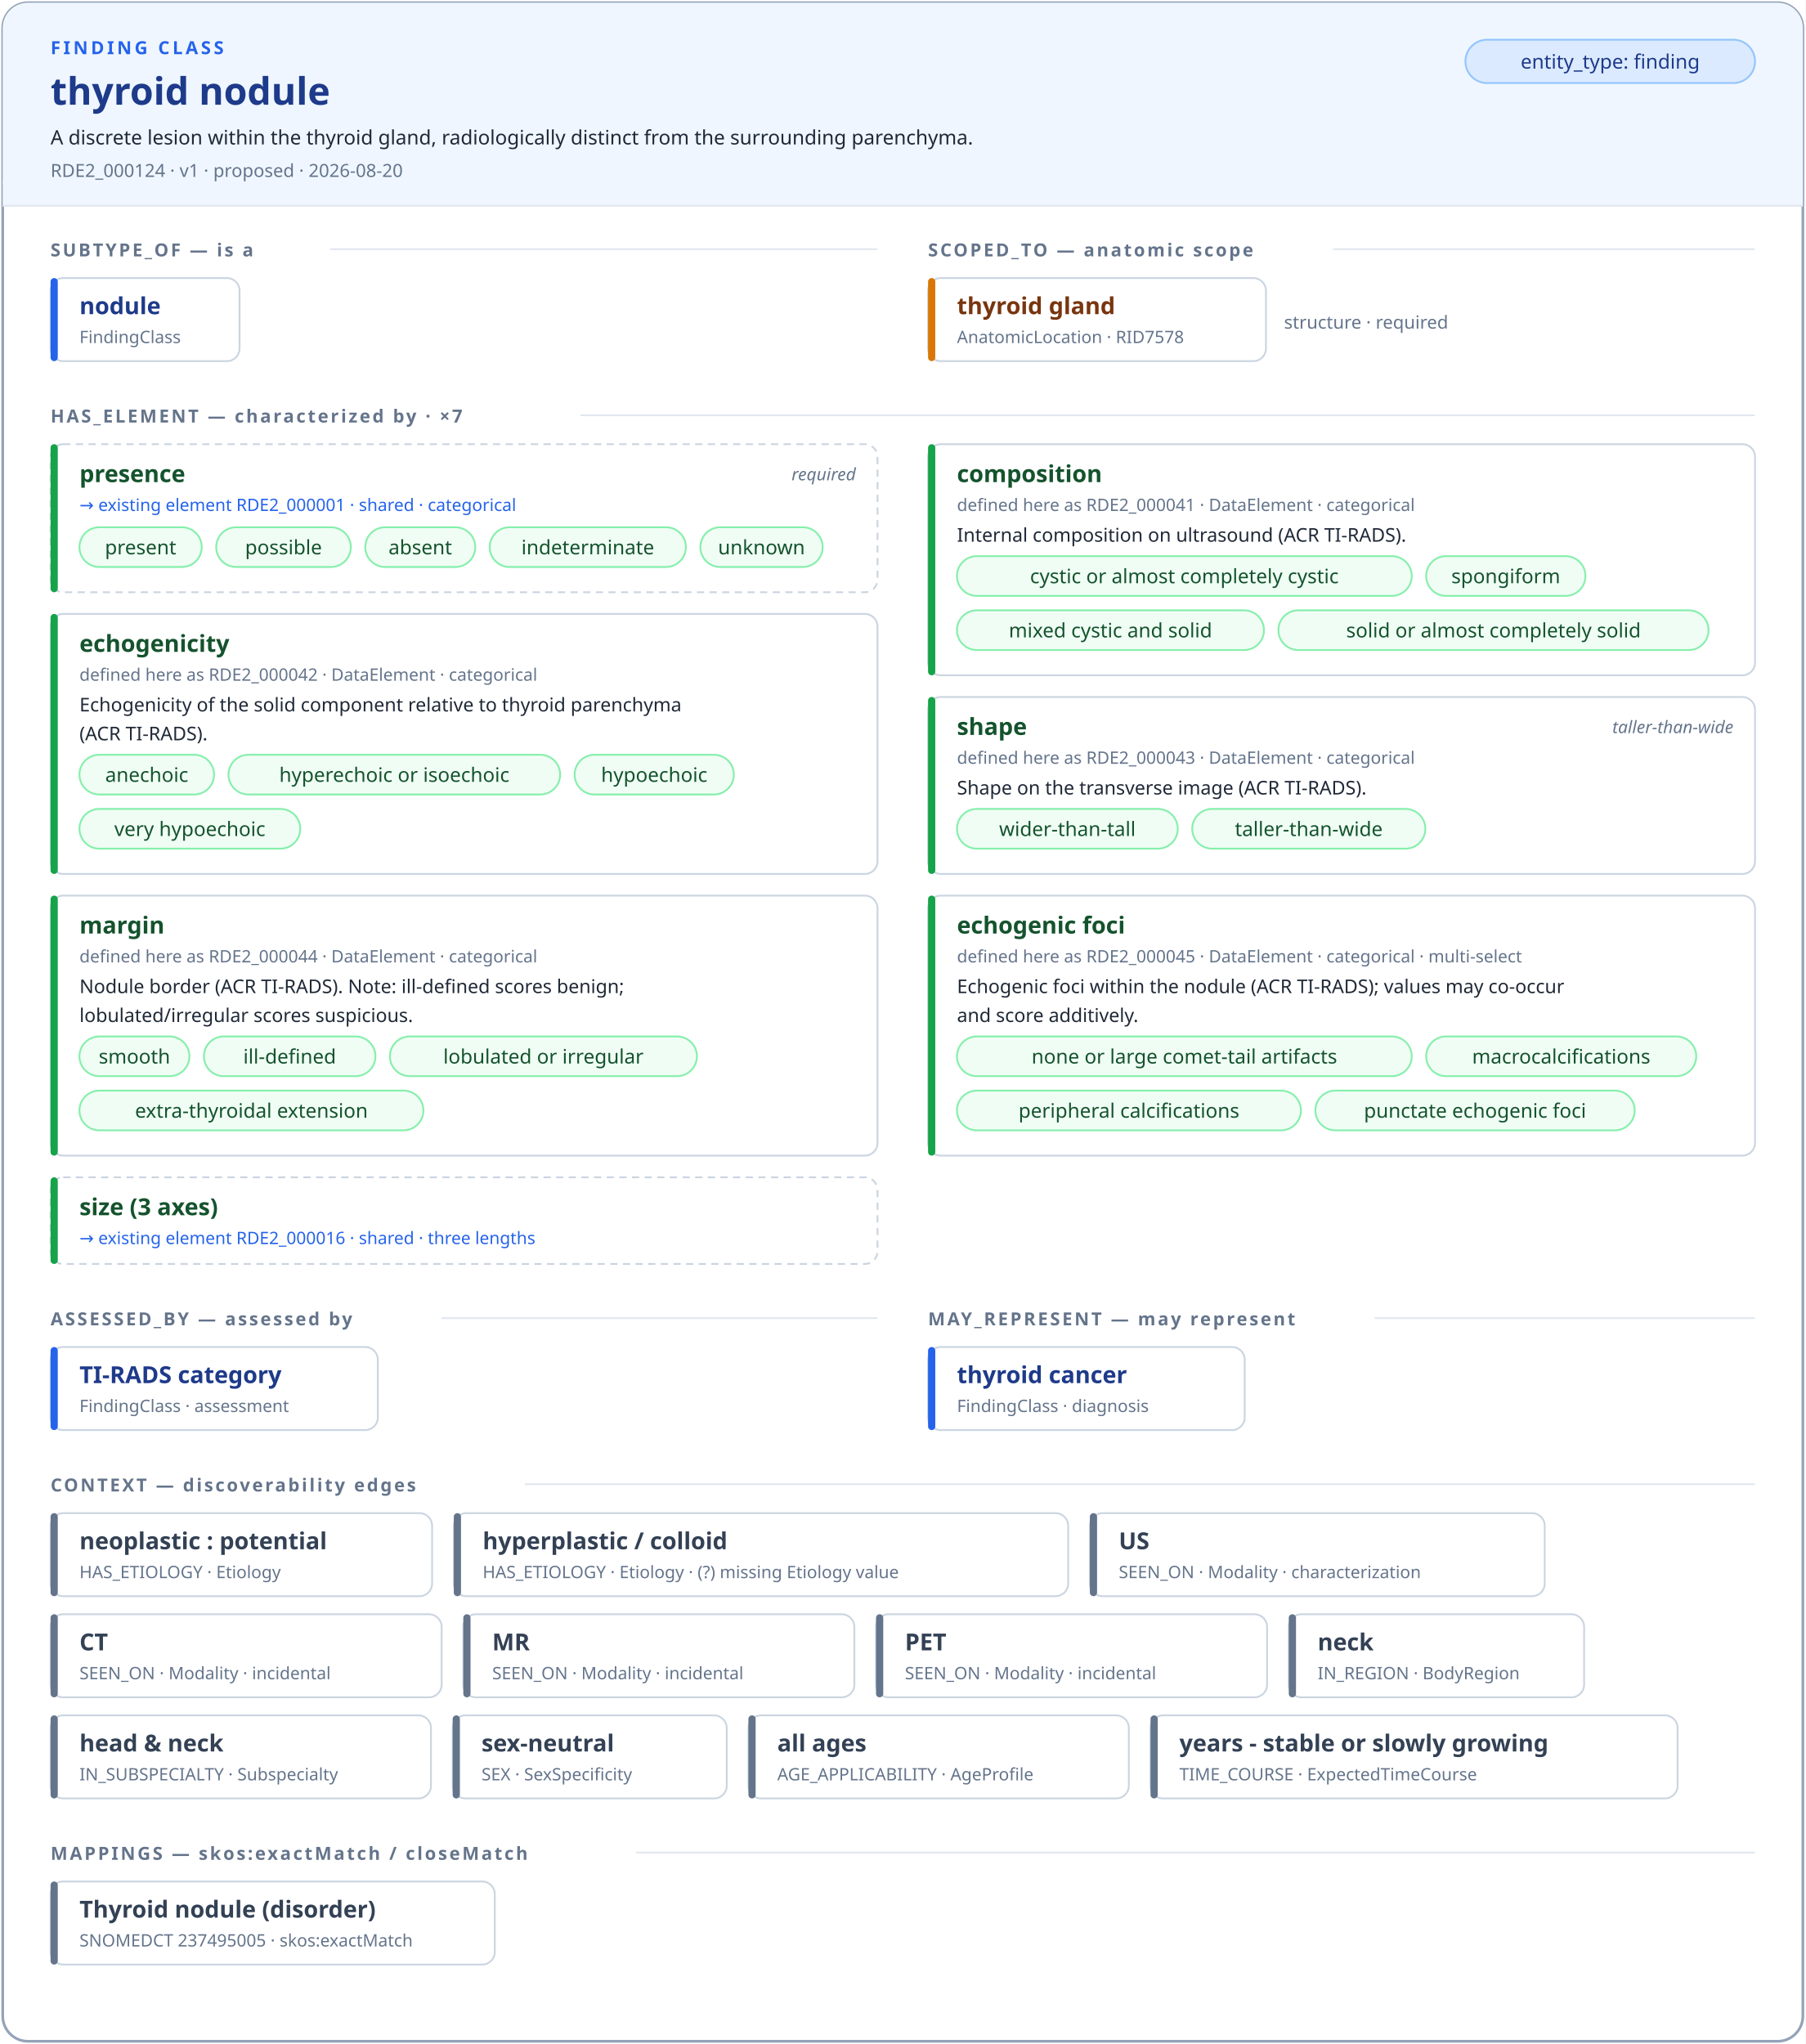
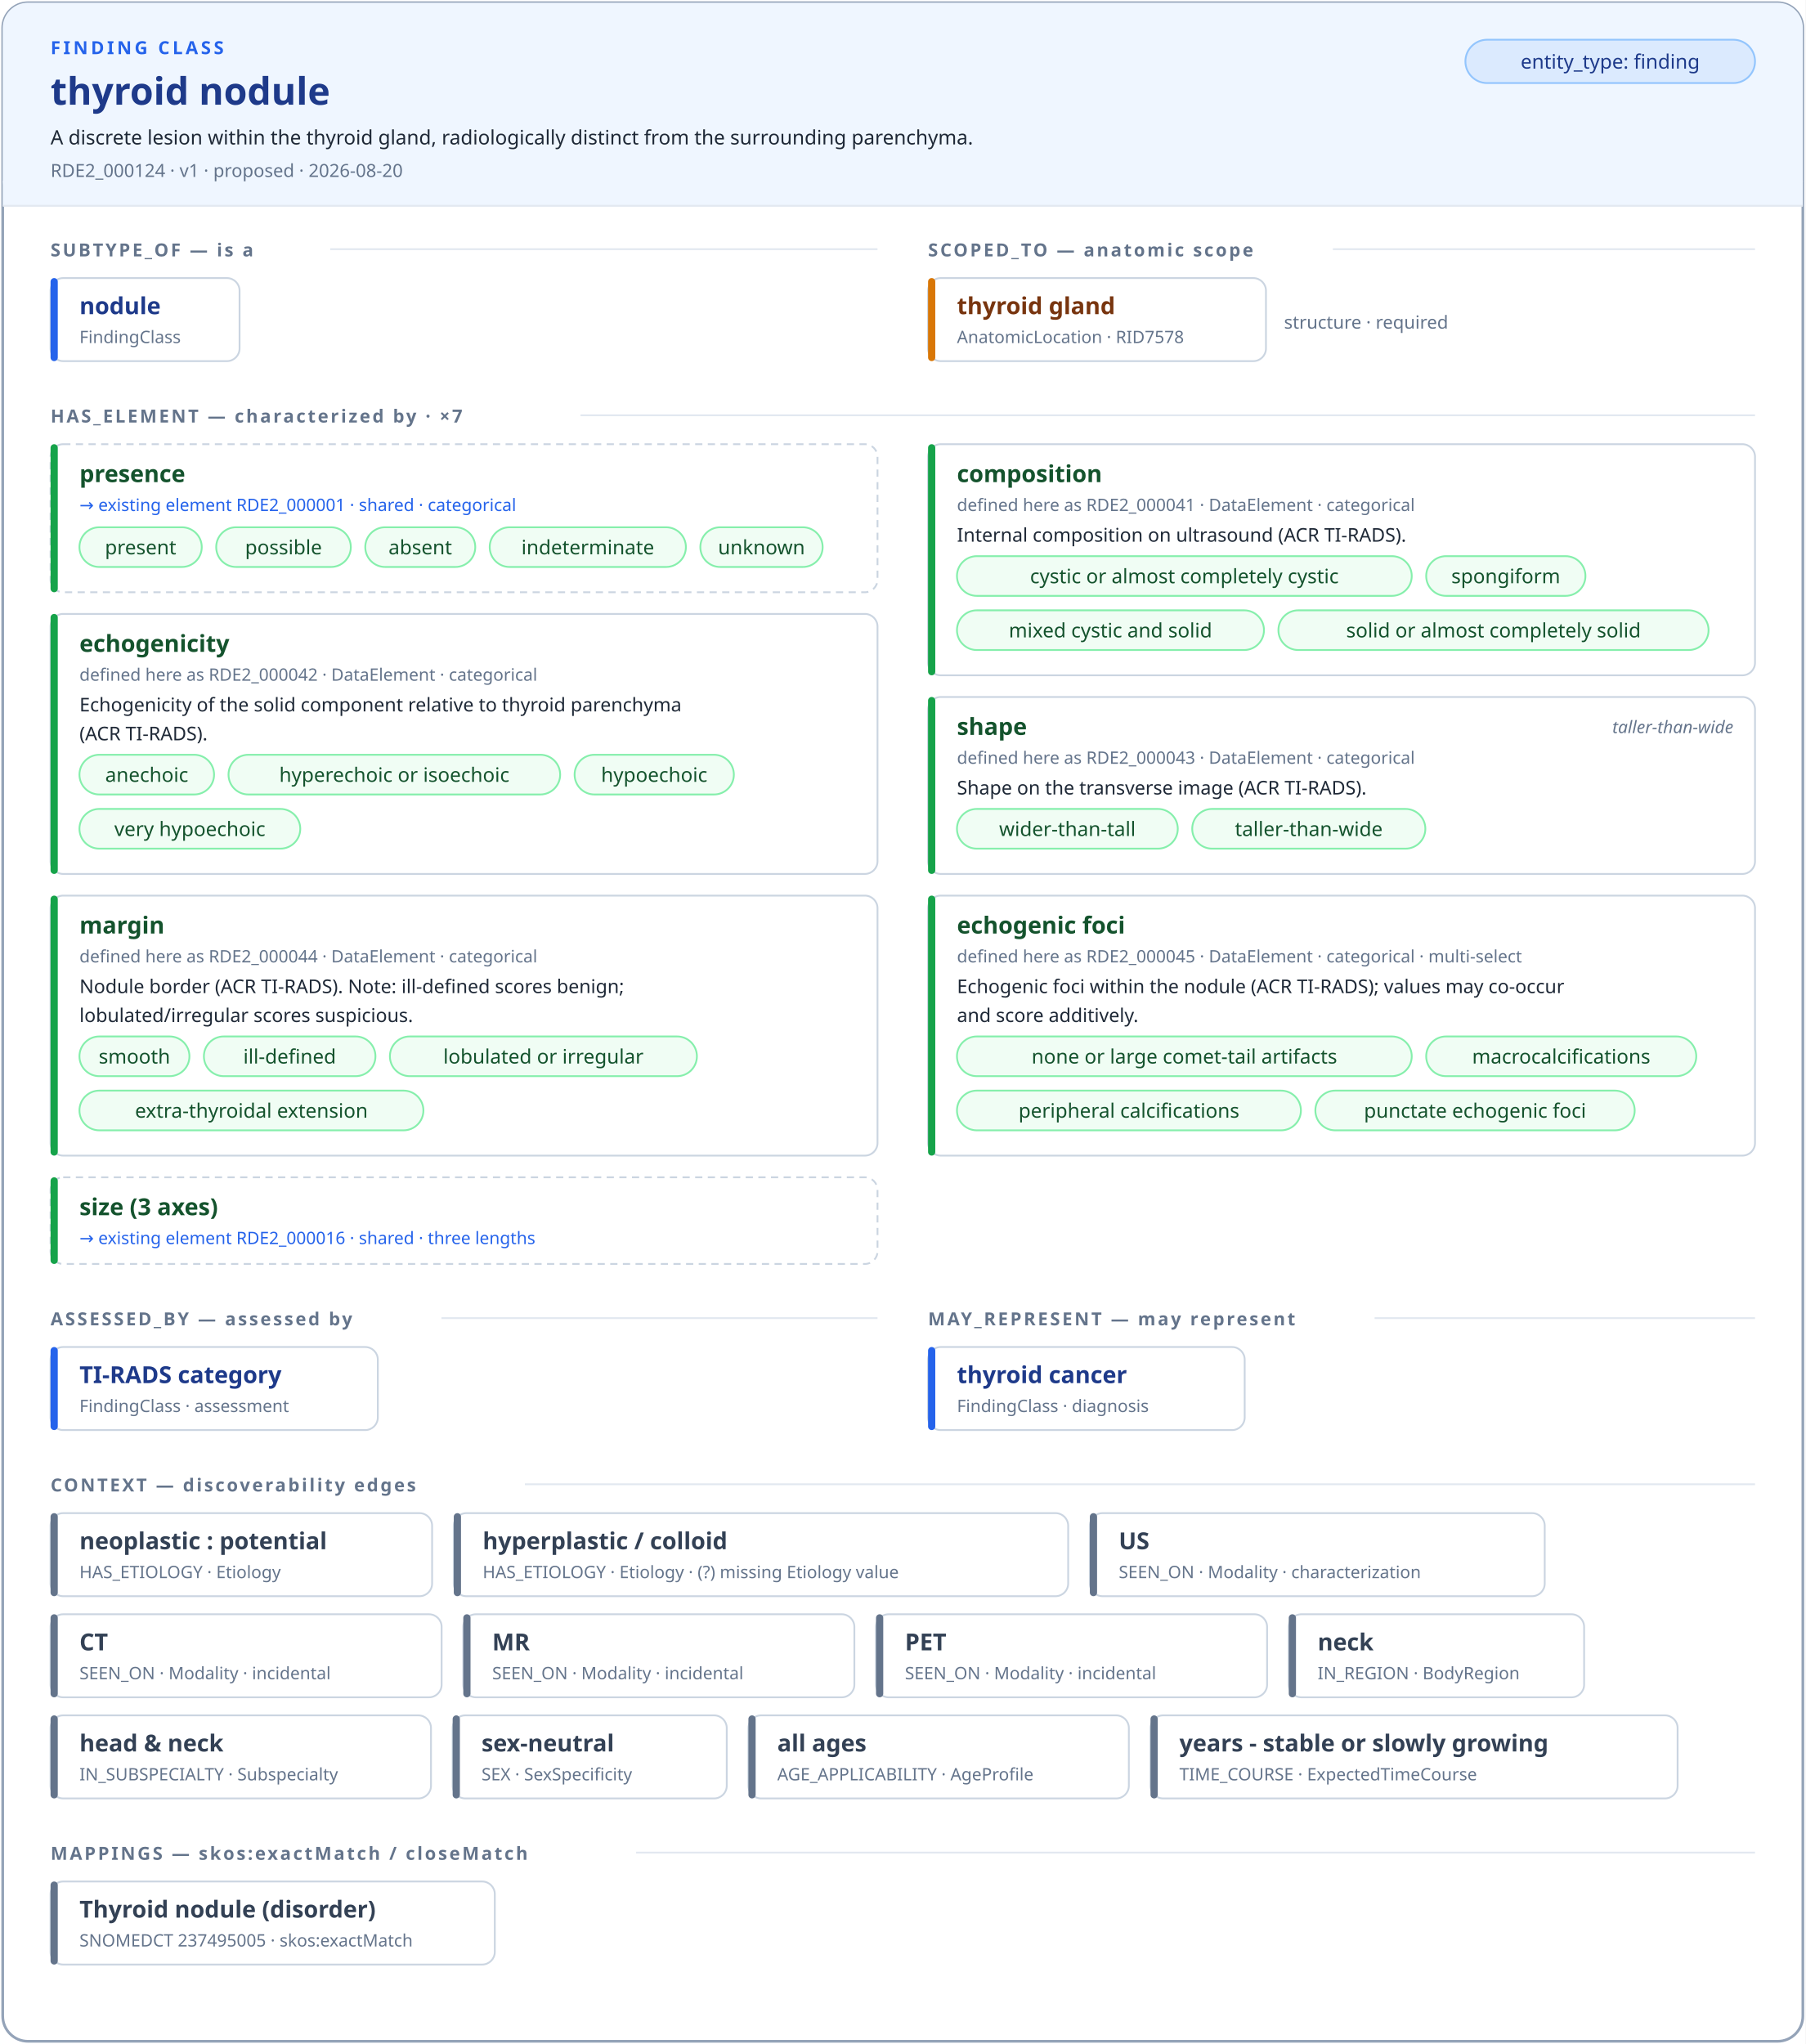
<svg xmlns="http://www.w3.org/2000/svg" viewBox="0 0 1000 1132" font-family="system-ui, sans-serif" role="img" aria-label="The thyroid nodule FindingClass and its typed edges - the location-anchored smoke-test case.">
  <rect width="1000" height="1132" fill="#ffffff" />
  <rect x="1.5" y="1.5" width="997" height="1129" rx="14" fill="#ffffff" stroke="#94a3b8" stroke-width="1.5" />
  <rect x="1.5" y="1.5" width="997" height="112" rx="14" fill="#eff6ff" />
  <rect x="1.5" y="100" width="997" height="14" fill="#eff6ff" />
  <line x1="1.5" y1="114" x2="998.5" y2="114" stroke="#e2e8f0" />
  <text x="28" y="30" font-size="10" letter-spacing="1.6" font-weight="700" fill="#2563eb">FINDING CLASS</text>
  <text x="28" y="58" font-size="21" font-weight="700" fill="#1e3a8a">thyroid nodule</text>
  <text x="28" y="80" font-size="11" fill="#1f2937">A discrete lesion within the thyroid gland, radiologically distinct from the surrounding parenchyma.</text>
  <text x="28" y="98" font-size="10" fill="#64748b">RDE2_000124 · v1 · proposed · 2026-08-20</text>
  <rect x="811.6" y="22" width="160.4" height="24" rx="12" fill="#dbeafe" stroke="#93c5fd" />
  <text x="891.8" y="38" text-anchor="middle" font-size="11" fill="#1e3a8a">entity_type: finding</text>
  <g transform="translate(0,132)">
    <text x="28" y="10" font-size="10" letter-spacing="1.2" font-weight="600" fill="#64748b">SUBTYPE_OF — is a</text>
    <line x1="182.9" y1="6" x2="486" y2="6" stroke="#e2e8f0" stroke-width="1" />
    <rect x="28" y="22" width="104.68" height="46" rx="7" fill="#ffffff" stroke="#cbd5e1" />
    <rect x="28" y="22" width="4" height="46" rx="2" fill="#2563eb" />
    <text x="44" y="42" font-size="13" font-weight="600" fill="#1e3a8a">nodule</text>
    <text x="44" y="58" font-size="9.5" fill="#64748b">FindingClass</text>
    <text x="514" y="10" font-size="10" letter-spacing="1.2" font-weight="600" fill="#64748b">SCOPED_TO — anatomic scope</text>
    <line x1="738.2" y1="6" x2="972" y2="6" stroke="#e2e8f0" stroke-width="1" />
    <rect x="514" y="22" width="187.14" height="46" rx="7" fill="#ffffff" stroke="#cbd5e1" />
    <rect x="514" y="22" width="4" height="46" rx="2" fill="#d97706" />
    <text x="530" y="42" font-size="13" font-weight="600" fill="#78350f">thyroid gland</text>
    <text x="530" y="58" font-size="9.5" fill="#64748b">AnatomicLocation · RID7578</text>
    <text x="711.14" y="50" font-size="10" fill="#64748b">structure · required</text>
  </g>
  <g transform="translate(0,132)">
    <text x="28" y="102" font-size="10" letter-spacing="1.2" font-weight="600" fill="#64748b">HAS_ELEMENT — characterized by · ×7</text>
    <line x1="321.5" y1="98" x2="972" y2="98" stroke="#e2e8f0" stroke-width="1" />
    <rect x="28" y="114" width="458" height="82" rx="7" fill="#ffffff" stroke="#cbd5e1" stroke-dasharray="4 3" />
    <rect x="28" y="114" width="4" height="82" rx="2" fill="#16a34a" />
    <text x="44" y="135" font-size="13" font-weight="600" fill="#14532d">presence</text>
    <text x="44" y="151" font-size="9.5" fill="#2563eb">→ existing element RDE2_000001 · shared · categorical</text>
-     <text x="474" y="134" text-anchor="end" font-size="9.5" font-style="italic" fill="#64748b">required</text>
    <rect x="44" y="160" width="67.74" height="22" rx="11" fill="#f0fdf4" stroke="#86efac" />
    <text x="77.87" y="175" text-anchor="middle" font-size="11" fill="#14532d">present</text>
    <rect x="119.74" y="160" width="74.56" height="22" rx="11" fill="#f0fdf4" stroke="#86efac" />
    <text x="157.02" y="175" text-anchor="middle" font-size="11" fill="#14532d">possible</text>
    <rect x="202.3" y="160" width="60.92" height="22" rx="11" fill="#f0fdf4" stroke="#86efac" />
    <text x="232.76" y="175" text-anchor="middle" font-size="11" fill="#14532d">absent</text>
    <rect x="271.22" y="160" width="108.66" height="22" rx="11" fill="#f0fdf4" stroke="#86efac" />
    <text x="325.55" y="175" text-anchor="middle" font-size="11" fill="#14532d">indeterminate</text>
    <rect x="387.88" y="160" width="67.74" height="22" rx="11" fill="#f0fdf4" stroke="#86efac" />
    <text x="421.75" y="175" text-anchor="middle" font-size="11" fill="#14532d">unknown</text>
    <rect x="514" y="114" width="458" height="128" rx="7" fill="#ffffff" stroke="#cbd5e1" />
    <rect x="514" y="114" width="4" height="128" rx="2" fill="#16a34a" />
    <text x="530" y="135" font-size="13" font-weight="600" fill="#14532d">composition</text>
    <text x="530" y="151" font-size="9.5" fill="#64748b">defined here as RDE2_000041 · DataElement · categorical</text>
    <text x="530" y="168" font-size="10.5" fill="#1f2937">Internal composition on ultrasound (ACR TI-RADS).</text>
    <rect x="530" y="176" width="251.88" height="22" rx="11" fill="#f0fdf4" stroke="#86efac" />
    <text x="655.94" y="191" text-anchor="middle" font-size="11" fill="#14532d">cystic or almost completely cystic</text>
    <rect x="789.88" y="176" width="88.2" height="22" rx="11" fill="#f0fdf4" stroke="#86efac" />
    <text x="833.98" y="191" text-anchor="middle" font-size="11" fill="#14532d">spongiform</text>
    <rect x="530" y="206" width="170.04" height="22" rx="11" fill="#f0fdf4" stroke="#86efac" />
    <text x="615.02" y="221" text-anchor="middle" font-size="11" fill="#14532d">mixed cystic and solid</text>
    <rect x="708.04" y="206" width="238.24" height="22" rx="11" fill="#f0fdf4" stroke="#86efac" />
    <text x="827.16" y="221" text-anchor="middle" font-size="11" fill="#14532d">solid or almost completely solid</text>
    <rect x="28" y="208" width="458" height="144" rx="7" fill="#ffffff" stroke="#cbd5e1" />
    <rect x="28" y="208" width="4" height="144" rx="2" fill="#16a34a" />
    <text x="44" y="229" font-size="13" font-weight="600" fill="#14532d">echogenicity</text>
    <text x="44" y="245" font-size="9.5" fill="#64748b">defined here as RDE2_000042 · DataElement · categorical</text>
    <text x="44" y="262" font-size="10.5" fill="#1f2937">Echogenicity of the solid component relative to thyroid parenchyma</text>
    <text x="44" y="278" font-size="10.5" fill="#1f2937">(ACR TI-RADS).</text>
    <rect x="44" y="286" width="74.56" height="22" rx="11" fill="#f0fdf4" stroke="#86efac" />
    <text x="81.28" y="301" text-anchor="middle" font-size="11" fill="#14532d">anechoic</text>
    <rect x="126.56" y="286" width="183.68" height="22" rx="11" fill="#f0fdf4" stroke="#86efac" />
    <text x="218.4" y="301" text-anchor="middle" font-size="11" fill="#14532d">hyperechoic or isoechoic</text>
    <rect x="318.24" y="286" width="88.2" height="22" rx="11" fill="#f0fdf4" stroke="#86efac" />
    <text x="362.34" y="301" text-anchor="middle" font-size="11" fill="#14532d">hypoechoic</text>
    <rect x="44" y="316" width="122.3" height="22" rx="11" fill="#f0fdf4" stroke="#86efac" />
    <text x="105.15" y="331" text-anchor="middle" font-size="11" fill="#14532d">very hypoechoic</text>
    <rect x="514" y="254" width="458" height="98" rx="7" fill="#ffffff" stroke="#cbd5e1" />
    <rect x="514" y="254" width="4" height="98" rx="2" fill="#16a34a" />
    <text x="530" y="275" font-size="13" font-weight="600" fill="#14532d">shape</text>
    <text x="530" y="291" font-size="9.5" fill="#64748b">defined here as RDE2_000043 · DataElement · categorical</text>
    <text x="530" y="308" font-size="10.5" fill="#1f2937">Shape on the transverse image (ACR TI-RADS).</text>
    <text x="960" y="274" text-anchor="end" font-size="9.5" font-style="italic" fill="#64748b">taller-than-wide</text>
    <rect x="530" y="316" width="122.3" height="22" rx="11" fill="#f0fdf4" stroke="#86efac" />
    <text x="591.15" y="331" text-anchor="middle" font-size="11" fill="#14532d">wider-than-tall</text>
    <rect x="660.3" y="316" width="129.12" height="22" rx="11" fill="#f0fdf4" stroke="#86efac" />
    <text x="724.86" y="331" text-anchor="middle" font-size="11" fill="#14532d">taller-than-wide</text>
    <rect x="28" y="364" width="458" height="144" rx="7" fill="#ffffff" stroke="#cbd5e1" />
    <rect x="28" y="364" width="4" height="144" rx="2" fill="#16a34a" />
    <text x="44" y="385" font-size="13" font-weight="600" fill="#14532d">margin</text>
    <text x="44" y="401" font-size="9.5" fill="#64748b">defined here as RDE2_000044 · DataElement · categorical</text>
    <text x="44" y="418" font-size="10.5" fill="#1f2937">Nodule border (ACR TI-RADS). Note: ill-defined scores benign;</text>
    <text x="44" y="434" font-size="10.5" fill="#1f2937">lobulated/irregular scores suspicious.</text>
    <rect x="44" y="442" width="60.92" height="22" rx="11" fill="#f0fdf4" stroke="#86efac" />
    <text x="74.46" y="457" text-anchor="middle" font-size="11" fill="#14532d">smooth</text>
    <rect x="112.92" y="442" width="95.02" height="22" rx="11" fill="#f0fdf4" stroke="#86efac" />
    <text x="160.43" y="457" text-anchor="middle" font-size="11" fill="#14532d">ill-defined</text>
    <rect x="215.94" y="442" width="170.04" height="22" rx="11" fill="#f0fdf4" stroke="#86efac" />
    <text x="300.96" y="457" text-anchor="middle" font-size="11" fill="#14532d">lobulated or irregular</text>
    <rect x="44" y="472" width="190.5" height="22" rx="11" fill="#f0fdf4" stroke="#86efac" />
    <text x="139.25" y="487" text-anchor="middle" font-size="11" fill="#14532d">extra-thyroidal extension</text>
    <rect x="514" y="364" width="458" height="144" rx="7" fill="#ffffff" stroke="#cbd5e1" />
    <rect x="514" y="364" width="4" height="144" rx="2" fill="#16a34a" />
    <text x="530" y="385" font-size="13" font-weight="600" fill="#14532d">echogenic foci</text>
    <text x="530" y="401" font-size="9.5" fill="#64748b">defined here as RDE2_000045 · DataElement · categorical · multi-select</text>
    <text x="530" y="418" font-size="10.5" fill="#1f2937">Echogenic foci within the nodule (ACR TI-RADS); values may co-occur</text>
    <text x="530" y="434" font-size="10.5" fill="#1f2937">and score additively.</text>
    <rect x="530" y="442" width="251.88" height="22" rx="11" fill="#f0fdf4" stroke="#86efac" />
    <text x="655.94" y="457" text-anchor="middle" font-size="11" fill="#14532d">none or large comet-tail artifacts</text>
    <rect x="789.88" y="442" width="149.58" height="22" rx="11" fill="#f0fdf4" stroke="#86efac" />
    <text x="864.67" y="457" text-anchor="middle" font-size="11" fill="#14532d">macrocalcifications</text>
    <rect x="530" y="472" width="190.5" height="22" rx="11" fill="#f0fdf4" stroke="#86efac" />
    <text x="625.25" y="487" text-anchor="middle" font-size="11" fill="#14532d">peripheral calcifications</text>
    <rect x="728.5" y="472" width="176.86" height="22" rx="11" fill="#f0fdf4" stroke="#86efac" />
    <text x="816.93" y="487" text-anchor="middle" font-size="11" fill="#14532d">punctate echogenic foci</text>
    <rect x="28" y="520" width="458" height="48" rx="7" fill="#ffffff" stroke="#cbd5e1" stroke-dasharray="4 3" />
    <rect x="28" y="520" width="4" height="48" rx="2" fill="#16a34a" />
    <text x="44" y="541" font-size="13" font-weight="600" fill="#14532d">size (3 axes)</text>
    <text x="44" y="557" font-size="9.5" fill="#2563eb">→ existing element RDE2_000016 · shared · three lengths</text>
  </g>
  <g transform="translate(0,132)">
    <text x="28" y="602" font-size="10" letter-spacing="1.2" font-weight="600" fill="#64748b">ASSESSED_BY — assessed by</text>
    <line x1="244.5" y1="598" x2="486" y2="598" stroke="#e2e8f0" stroke-width="1" />
    <rect x="28" y="614" width="181.25" height="46" rx="7" fill="#ffffff" stroke="#cbd5e1" />
    <rect x="28" y="614" width="4" height="46" rx="2" fill="#2563eb" />
    <text x="44" y="634" font-size="13" font-weight="600" fill="#1e3a8a">TI-RADS category</text>
    <text x="44" y="650" font-size="9.5" fill="#64748b">FindingClass · assessment</text>
    <text x="514" y="602" font-size="10" letter-spacing="1.2" font-weight="600" fill="#64748b">MAY_REPRESENT — may represent</text>
    <line x1="761.3" y1="598" x2="972" y2="598" stroke="#e2e8f0" stroke-width="1" />
    <rect x="514" y="614" width="175.36" height="46" rx="7" fill="#ffffff" stroke="#cbd5e1" />
    <rect x="514" y="614" width="4" height="46" rx="2" fill="#2563eb" />
    <text x="530" y="634" font-size="13" font-weight="600" fill="#1e3a8a">thyroid cancer</text>
    <text x="530" y="650" font-size="9.5" fill="#64748b">FindingClass · diagnosis</text>
  </g>
  <g transform="translate(0,132)">
    <text x="28" y="694" font-size="10" letter-spacing="1.2" font-weight="600" fill="#64748b">CONTEXT — discoverability edges</text>
    <line x1="290.7" y1="690" x2="972" y2="690" stroke="#e2e8f0" stroke-width="1" />
    <rect x="28" y="706" width="211.32" height="46" rx="7" fill="#ffffff" stroke="#cbd5e1" />
    <rect x="28" y="706" width="4" height="46" rx="2" fill="#64748b" />
    <text x="44" y="726" font-size="13" font-weight="600" fill="#334155">neoplastic : potential</text>
    <text x="44" y="742" font-size="9.5" fill="#64748b">HAS_ETIOLOGY · Etiology</text>
    <rect x="251.32" y="706" width="340.28" height="46" rx="7" fill="#ffffff" stroke="#cbd5e1" />
    <rect x="251.32" y="706" width="4" height="46" rx="2" fill="#64748b" />
    <text x="267.32" y="726" font-size="13" font-weight="600" fill="#334155">hyperplastic / colloid</text>
    <text x="267.32" y="742" font-size="9.5" fill="#64748b">HAS_ETIOLOGY · Etiology · (?) missing Etiology value</text>
    <rect x="603.6" y="706" width="251.93" height="46" rx="7" fill="#ffffff" stroke="#cbd5e1" />
    <rect x="603.6" y="706" width="4" height="46" rx="2" fill="#64748b" />
    <text x="619.6" y="726" font-size="13" font-weight="600" fill="#334155">US</text>
    <text x="619.6" y="742" font-size="9.5" fill="#64748b">SEEN_ON · Modality · characterization</text>
    <rect x="28" y="762" width="216.59" height="46" rx="7" fill="#ffffff" stroke="#cbd5e1" />
    <rect x="28" y="762" width="4" height="46" rx="2" fill="#64748b" />
    <text x="44" y="782" font-size="13" font-weight="600" fill="#334155">CT</text>
    <text x="44" y="798" font-size="9.5" fill="#64748b">SEEN_ON · Modality · incidental</text>
    <rect x="256.59" y="762" width="216.59" height="46" rx="7" fill="#ffffff" stroke="#cbd5e1" />
    <rect x="256.59" y="762" width="4" height="46" rx="2" fill="#64748b" />
    <text x="272.59" y="782" font-size="13" font-weight="600" fill="#334155">MR</text>
    <text x="272.59" y="798" font-size="9.5" fill="#64748b">SEEN_ON · Modality · incidental</text>
    <rect x="485.18" y="762" width="216.59" height="46" rx="7" fill="#ffffff" stroke="#cbd5e1" />
    <rect x="485.18" y="762" width="4" height="46" rx="2" fill="#64748b" />
    <text x="501.18" y="782" font-size="13" font-weight="600" fill="#334155">PET</text>
    <text x="501.18" y="798" font-size="9.5" fill="#64748b">SEEN_ON · Modality · incidental</text>
    <rect x="713.77" y="762" width="163.58" height="46" rx="7" fill="#ffffff" stroke="#cbd5e1" />
    <rect x="713.77" y="762" width="4" height="46" rx="2" fill="#64748b" />
    <text x="729.77" y="782" font-size="13" font-weight="600" fill="#334155">neck</text>
    <text x="729.77" y="798" font-size="9.5" fill="#64748b">IN_REGION · BodyRegion</text>
    <rect x="28" y="818" width="210.7" height="46" rx="7" fill="#ffffff" stroke="#cbd5e1" />
    <rect x="28" y="818" width="4" height="46" rx="2" fill="#64748b" />
    <text x="44" y="838" font-size="13" font-weight="600" fill="#334155">head &amp; neck</text>
    <text x="44" y="854" font-size="9.5" fill="#64748b">IN_SUBSPECIALTY · Subspecialty</text>
    <rect x="250.7" y="818" width="151.8" height="46" rx="7" fill="#ffffff" stroke="#cbd5e1" />
    <rect x="250.7" y="818" width="4" height="46" rx="2" fill="#64748b" />
    <text x="266.7" y="838" font-size="13" font-weight="600" fill="#334155">sex-neutral</text>
    <text x="266.7" y="854" font-size="9.5" fill="#64748b">SEX · SexSpecificity</text>
    <rect x="414.5" y="818" width="210.7" height="46" rx="7" fill="#ffffff" stroke="#cbd5e1" />
    <rect x="414.5" y="818" width="4" height="46" rx="2" fill="#64748b" />
    <text x="430.5" y="838" font-size="13" font-weight="600" fill="#334155">all ages</text>
    <text x="430.5" y="854" font-size="9.5" fill="#64748b">AGE_APPLICABILITY · AgeProfile</text>
    <rect x="637.2" y="818" width="291.92" height="46" rx="7" fill="#ffffff" stroke="#cbd5e1" />
    <rect x="637.2" y="818" width="4" height="46" rx="2" fill="#64748b" />
    <text x="653.2" y="838" font-size="13" font-weight="600" fill="#334155">years - stable or slowly growing</text>
    <text x="653.2" y="854" font-size="9.5" fill="#64748b">TIME_COURSE · ExpectedTimeCourse</text>
  </g>
  <g transform="translate(0,132)">
    <text x="28" y="898" font-size="10" letter-spacing="1.2" font-weight="600" fill="#64748b">MAPPINGS — skos:exactMatch / closeMatch</text>
    <line x1="352.3" y1="894" x2="972" y2="894" stroke="#e2e8f0" stroke-width="1" />
    <rect x="28" y="910" width="246.04" height="46" rx="7" fill="#ffffff" stroke="#cbd5e1" />
    <rect x="28" y="910" width="4" height="46" rx="2" fill="#64748b" />
    <text x="44" y="930" font-size="13" font-weight="600" fill="#334155">Thyroid nodule (disorder)</text>
    <text x="44" y="946" font-size="9.5" fill="#64748b">SNOMEDCT 237495005 · skos:exactMatch</text>
  </g>
</svg>
